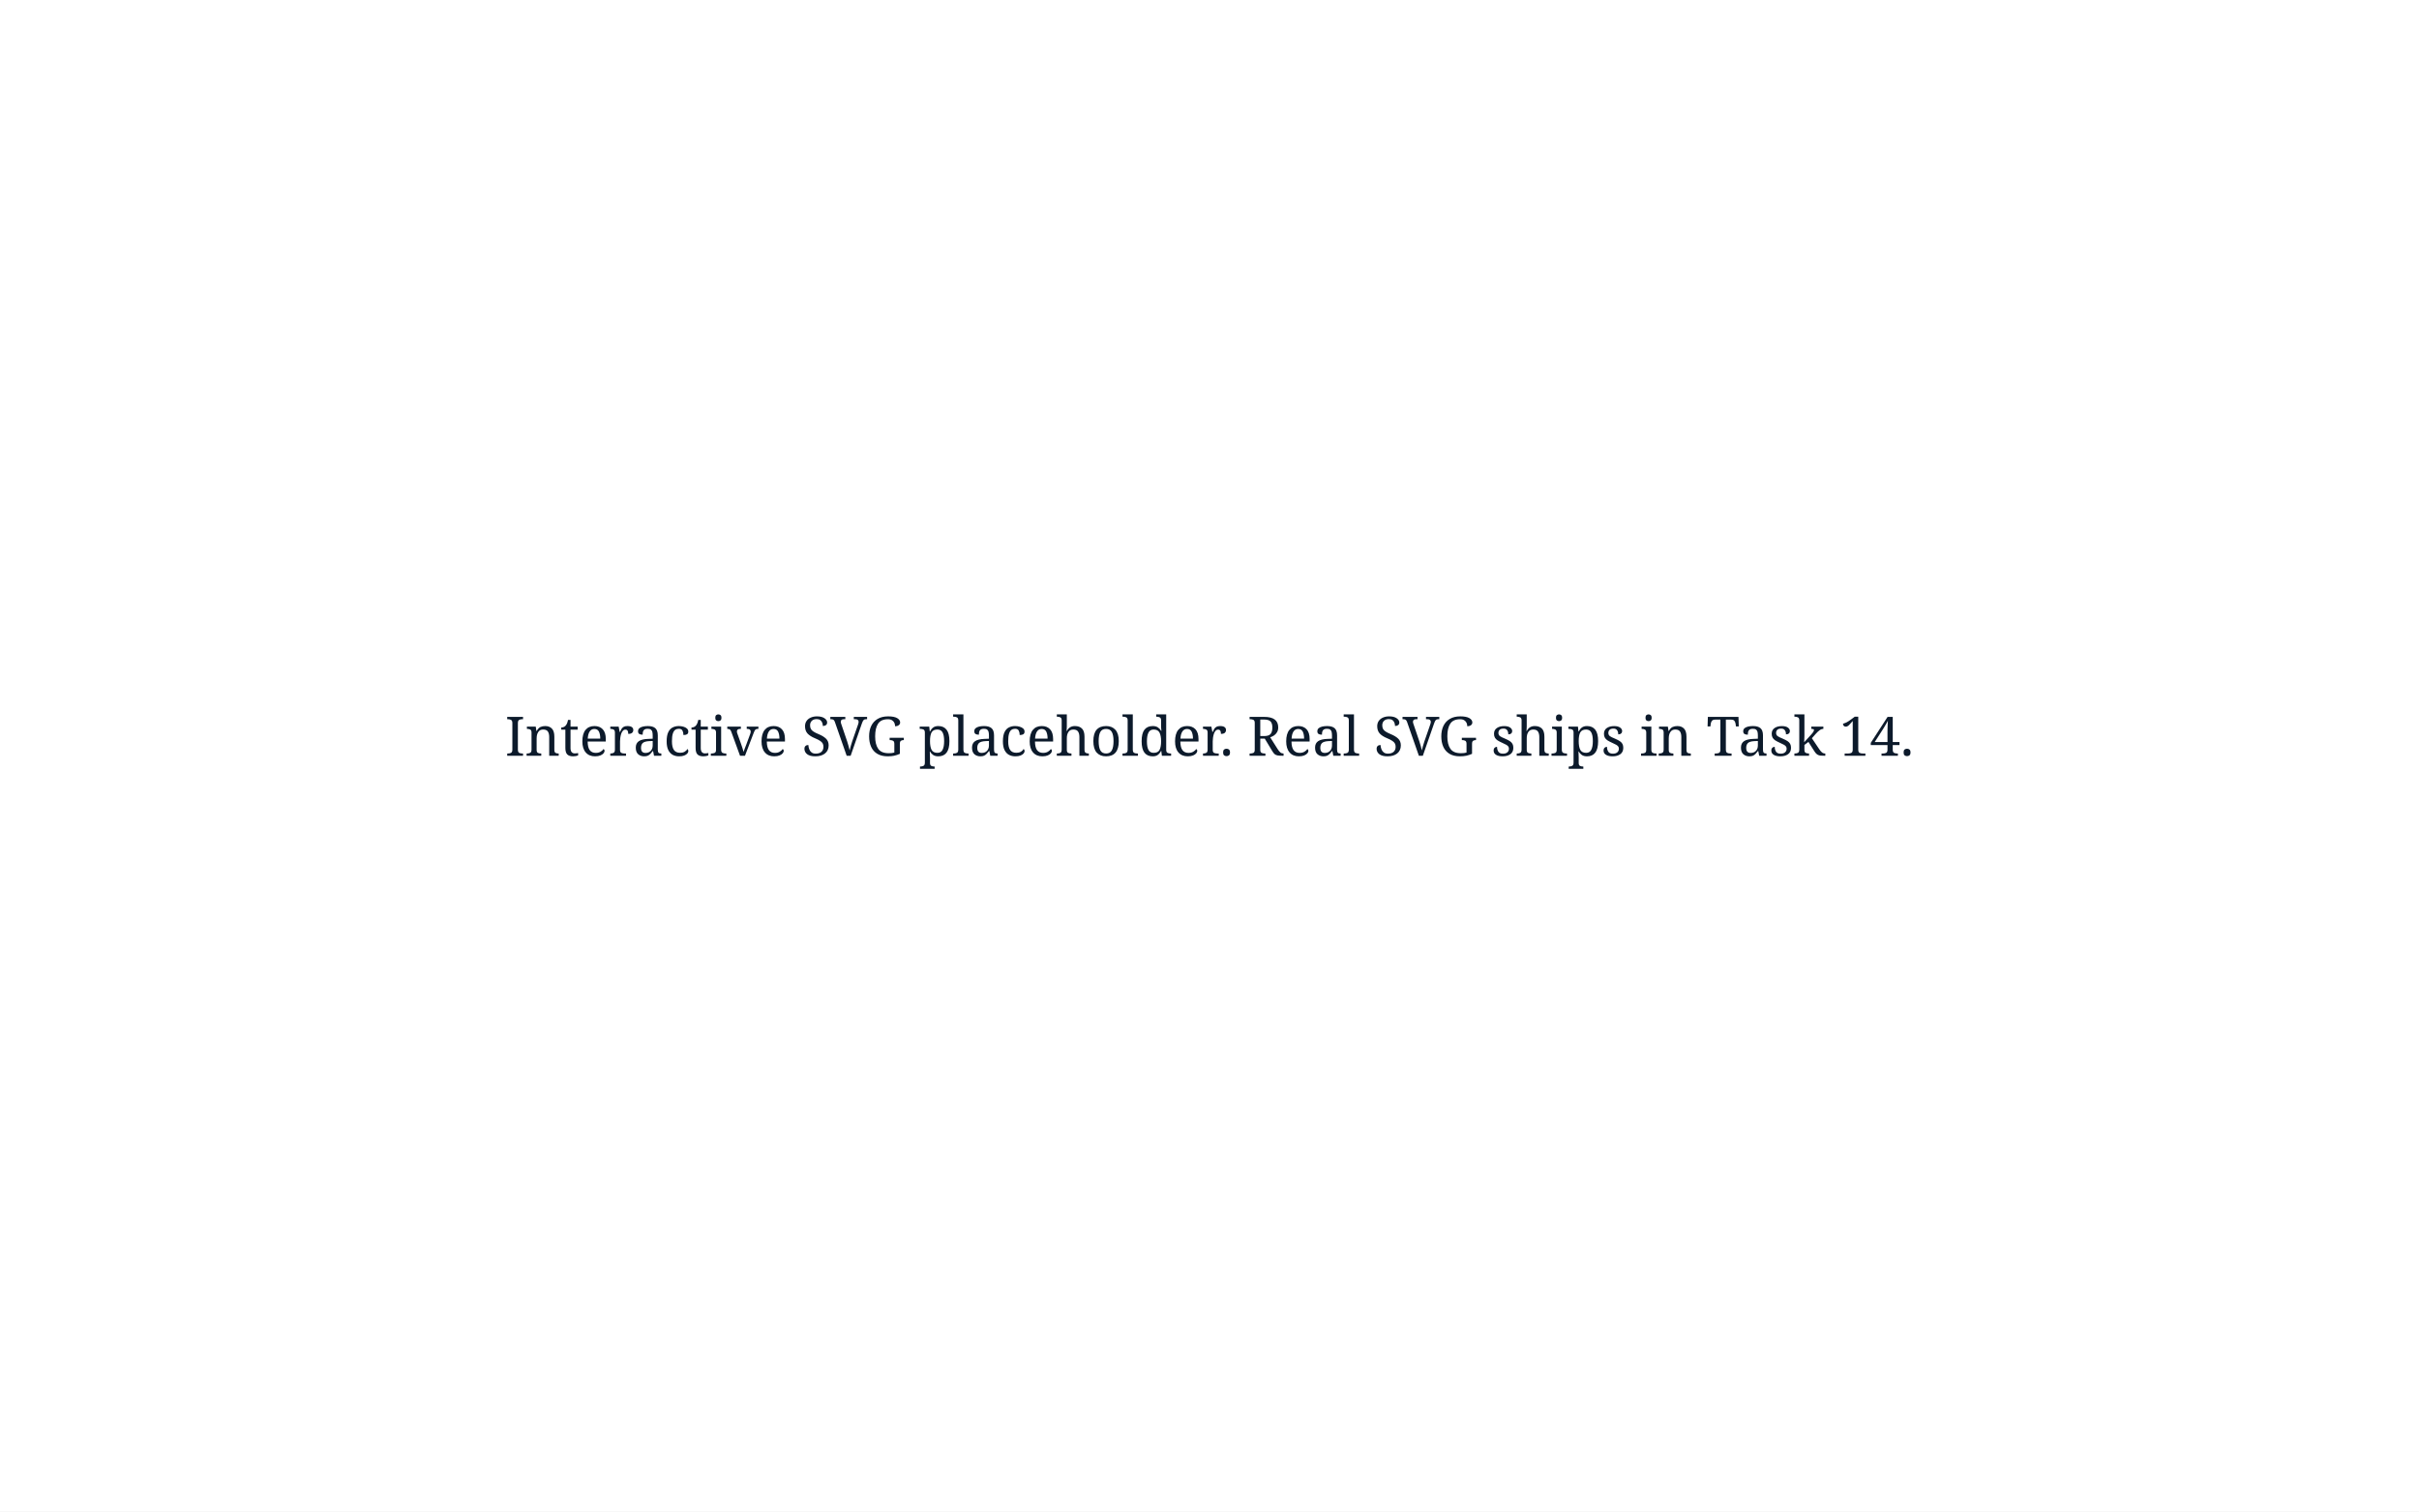
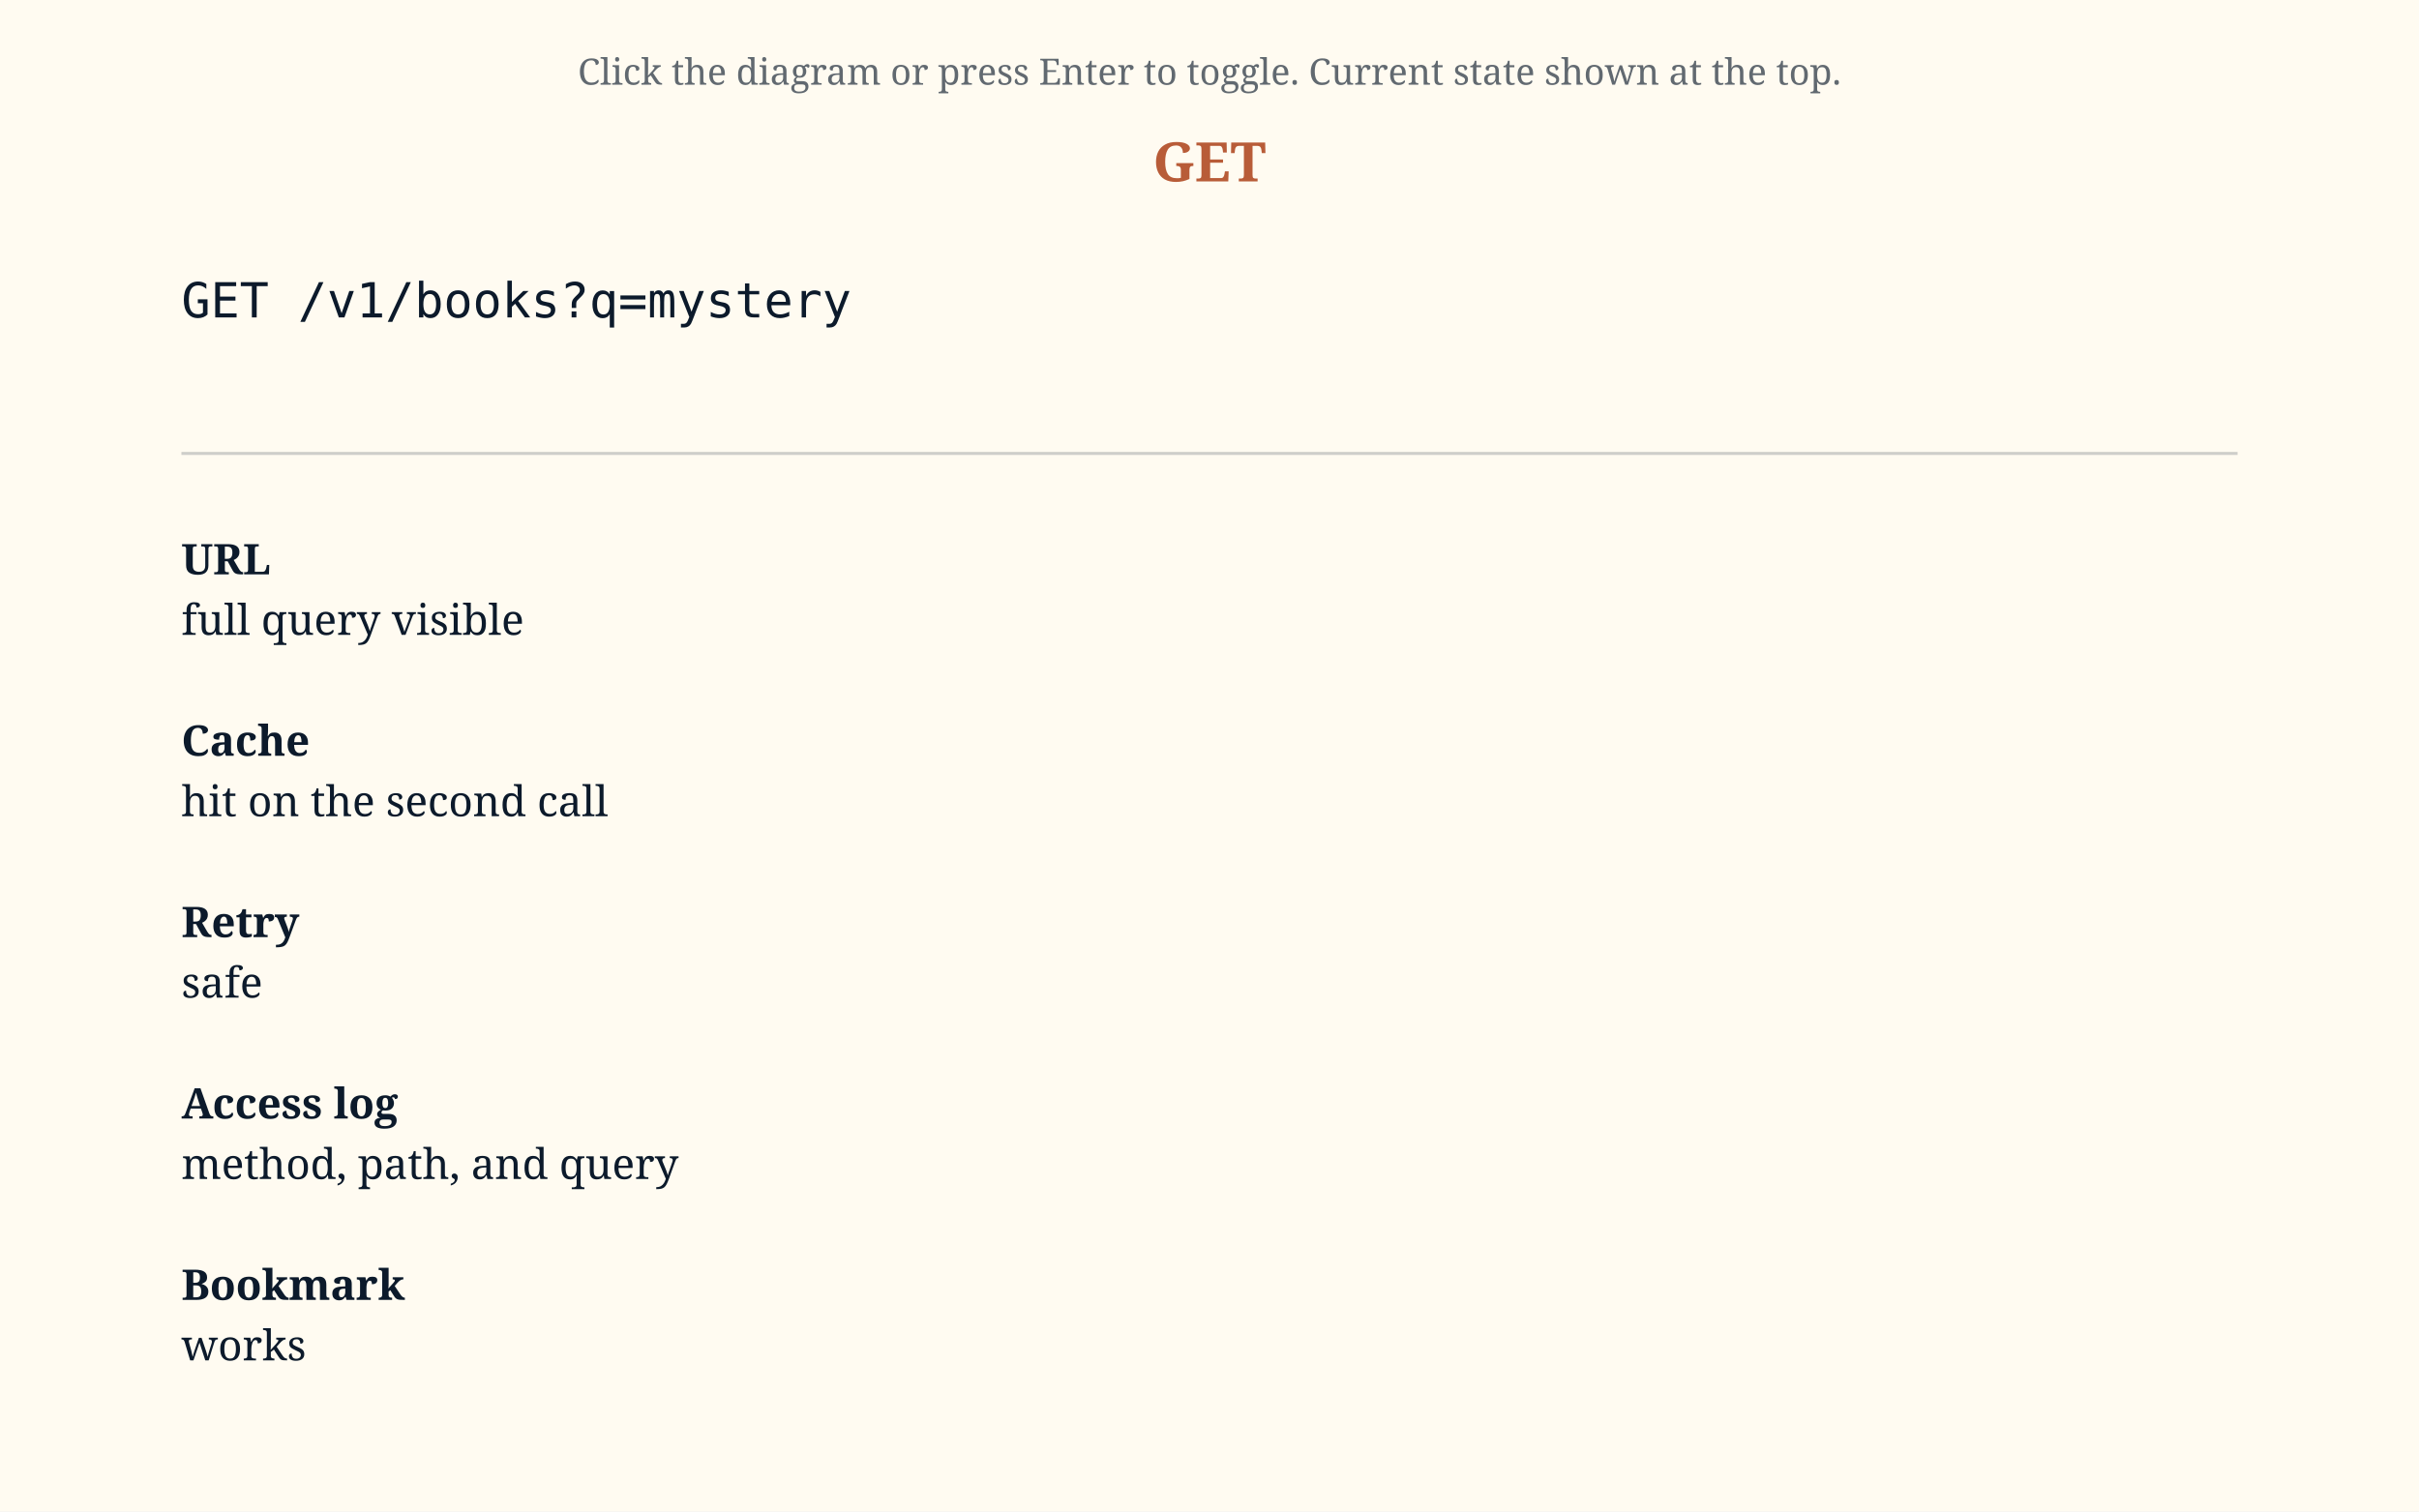
- <svg xmlns="http://www.w3.org/2000/svg" viewBox="0 0 800 500" preserveAspectRatio="xMidYMid meet" style="max-width:100%;height:auto;" data-svg-pattern="toggle" data-states="GET,POST" tabindex="0" role="switch" aria-checked="false" aria-label="Stub. Real SVG ships in Task 14.">
-   <rect x="0" y="0" width="800" height="500" fill="#FFFFFF" />
-   <text x="400" y="250" text-anchor="middle" font-family="Georgia, serif" font-size="18" fill="#0c1a2b">Interactive SVG placeholder. Real SVG ships in Task 14.</text>
+ <svg xmlns="http://www.w3.org/2000/svg" viewBox="0 0 800 500" preserveAspectRatio="xMidYMid meet" style="max-width:100%;height:auto;" data-svg-pattern="toggle" data-states="GET,POST" tabindex="0" role="switch" aria-checked="false" aria-label="Toggle the request between GET /v1/books?q=mystery and POST /search to see how URL, cache, retry, access log, and bookmark behave in each state.">
+   <style>
+     .label { font-family: Georgia, serif; font-size: 14px; fill: #0c1a2b; }
+     .label-bold { font-family: Georgia, serif; font-size: 14px; fill: #0c1a2b; font-weight: bold; }
+     .request-line { font-family: 'SF Mono', Menlo, monospace; font-size: 16px; fill: #0c1a2b; }
+     .body-line { font-family: 'SF Mono', Menlo, monospace; font-size: 14px; fill: #0c1a2b; opacity: 0.85; }
+     .state-label { font-family: Georgia, serif; font-size: 18px; fill: #b85c38; font-weight: bold; }
+     .toggle-hint { font-family: Georgia, serif; font-size: 12px; fill: #0c1a2b; opacity: 0.65; }
+     .row-label { font-family: Georgia, serif; font-size: 14px; fill: #0c1a2b; font-weight: bold; }
+     .row-value-get { font-family: Georgia, serif; font-size: 14px; fill: #0c1a2b; }
+     .row-value-post { font-family: Georgia, serif; font-size: 14px; fill: #0c1a2b; }
+ 
+     .layer-get { opacity: 1; transition: opacity 0.2s ease; }
+     .layer-post { opacity: 0; transition: opacity 0.2s ease; }
+     svg[data-state="POST"] .layer-get { opacity: 0; }
+     svg[data-state="POST"] .layer-post { opacity: 1; }
+ 
+     @media (prefers-reduced-motion: reduce) {
+       .layer-get, .layer-post { transition: none; }
+     }
+ 
+     svg:focus { outline: none; }
+     svg:focus-visible { outline: 2px solid #b85c38; outline-offset: 4px; }
+   </style>
+   <rect x="0" y="0" width="800" height="500" fill="#FFFBF1" />
+   <text x="400" y="28" text-anchor="middle" class="toggle-hint">Click the diagram or press Enter to toggle. Current state shown at the top.</text>
+   <g class="layer-get">
+     <text x="400" y="60" text-anchor="middle" class="state-label">GET</text>
+     <text x="60" y="105" class="request-line">GET /v1/books?q=mystery</text>
+   </g>
+   <g class="layer-post">
+     <text x="400" y="60" text-anchor="middle" class="state-label">POST</text>
+     <text x="60" y="105" class="request-line">POST /search</text>
+     <text x="60" y="128" class="body-line">{ "q": "mystery" }</text>
+   </g>
+   <line x1="60" y1="150" x2="740" y2="150" stroke="#0c1a2b" stroke-width="1" opacity="0.2" />
+   <g>
+     <text x="60" y="190" class="row-label">URL</text>
+     <text x="60" y="210" class="row-value-get layer-get">full query visible</text>
+     <text x="60" y="210" class="row-value-post layer-post">method and path only</text>
+   </g>
+   <g>
+     <text x="60" y="250" class="row-label">Cache</text>
+     <text x="60" y="270" class="row-value-get layer-get">hit on the second call</text>
+     <text x="60" y="270" class="row-value-post layer-post">miss every time</text>
+   </g>
+   <g>
+     <text x="60" y="310" class="row-label">Retry</text>
+     <text x="60" y="330" class="row-value-get layer-get">safe</text>
+     <text x="60" y="330" class="row-value-post layer-post">not safe; may create twice</text>
+   </g>
+   <g>
+     <text x="60" y="370" class="row-label">Access log</text>
+     <text x="60" y="390" class="row-value-get layer-get">method, path, and query</text>
+     <text x="60" y="390" class="row-value-post layer-post">method and path</text>
+   </g>
+   <g>
+     <text x="60" y="430" class="row-label">Bookmark</text>
+     <text x="60" y="450" class="row-value-get layer-get">works</text>
+     <text x="60" y="450" class="row-value-post layer-post">does not work</text>
+   </g>
</svg>
